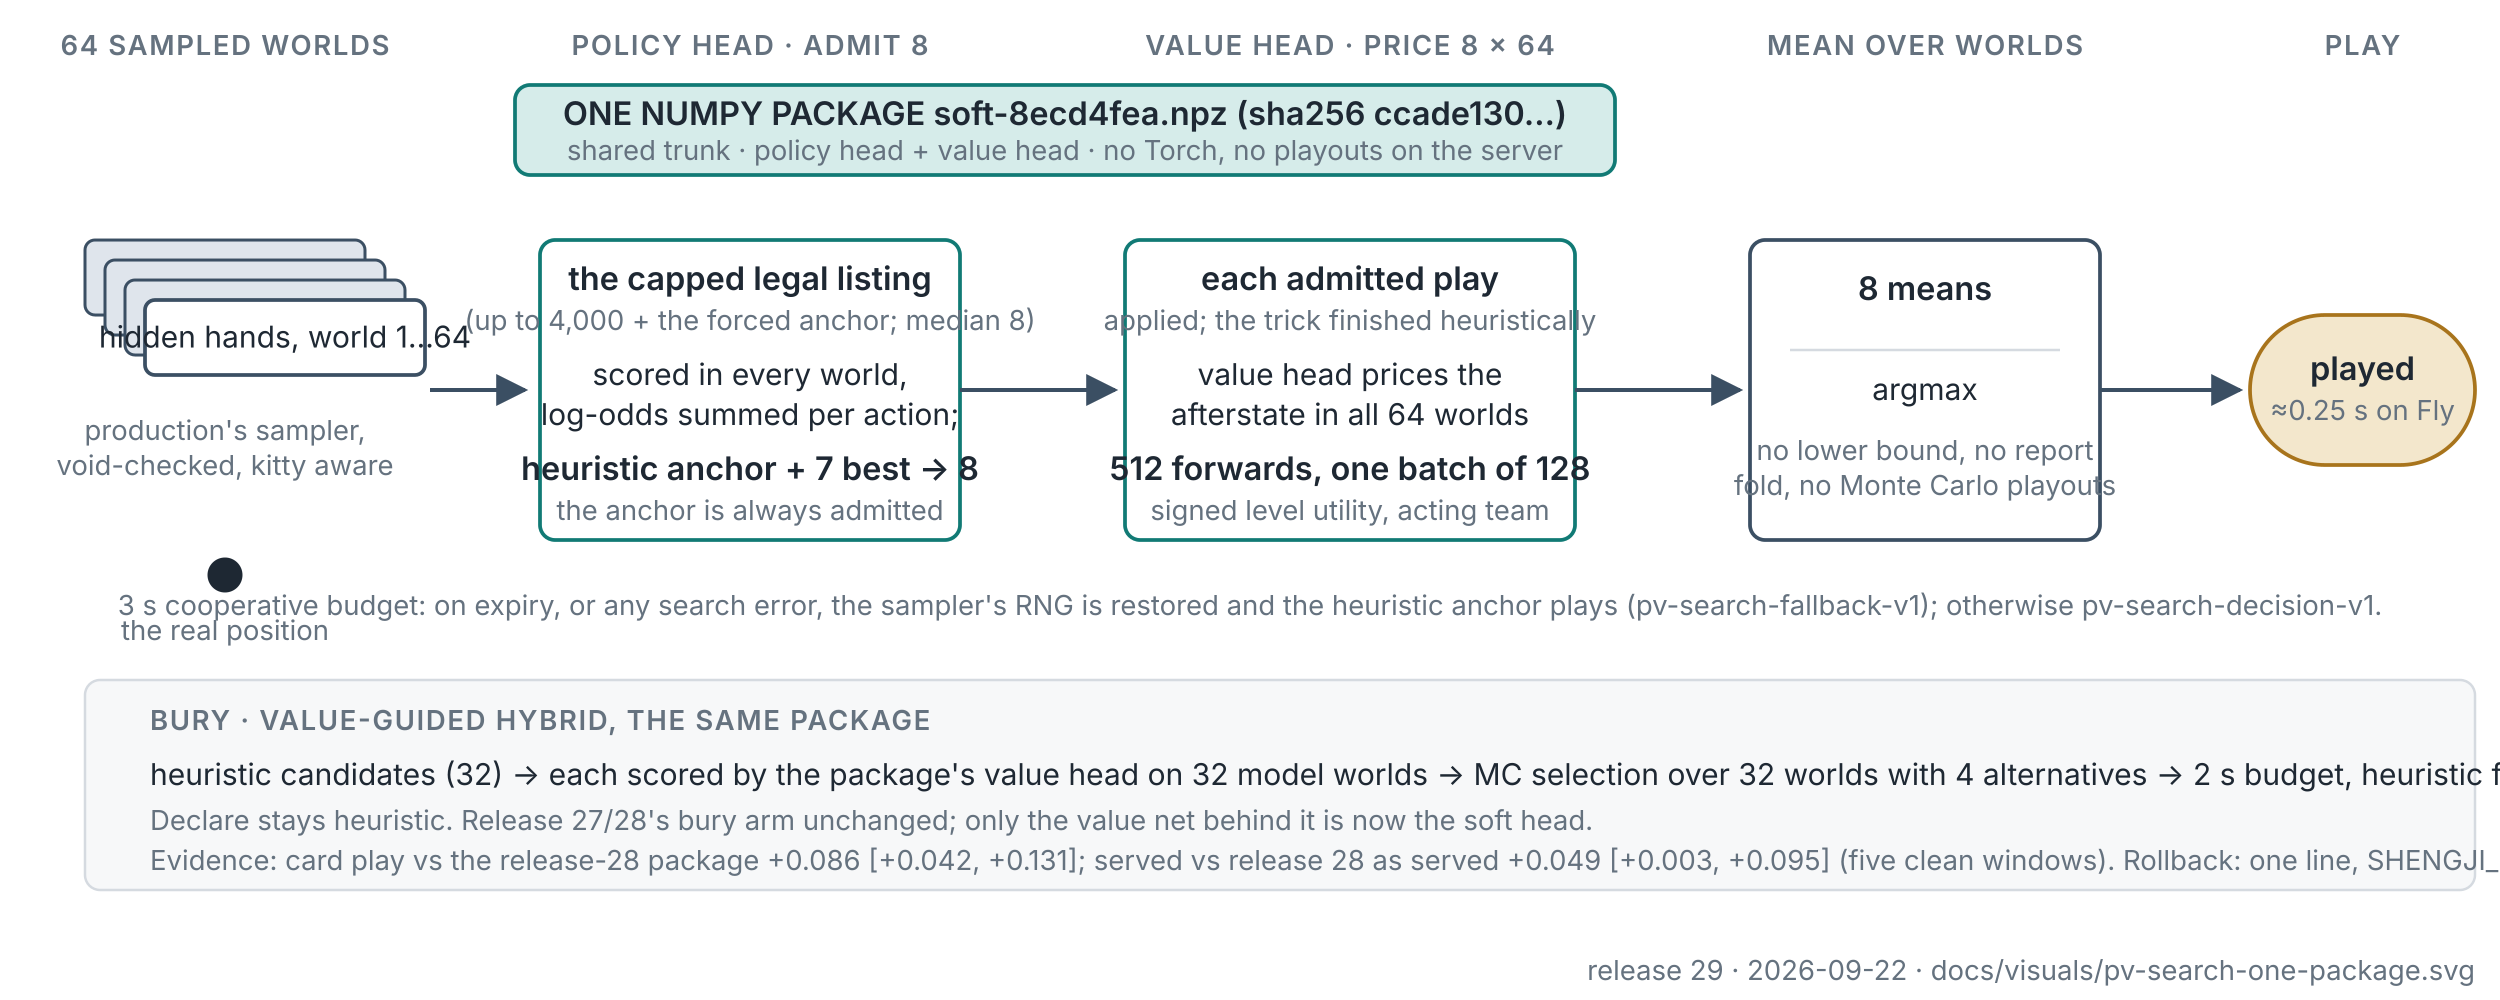
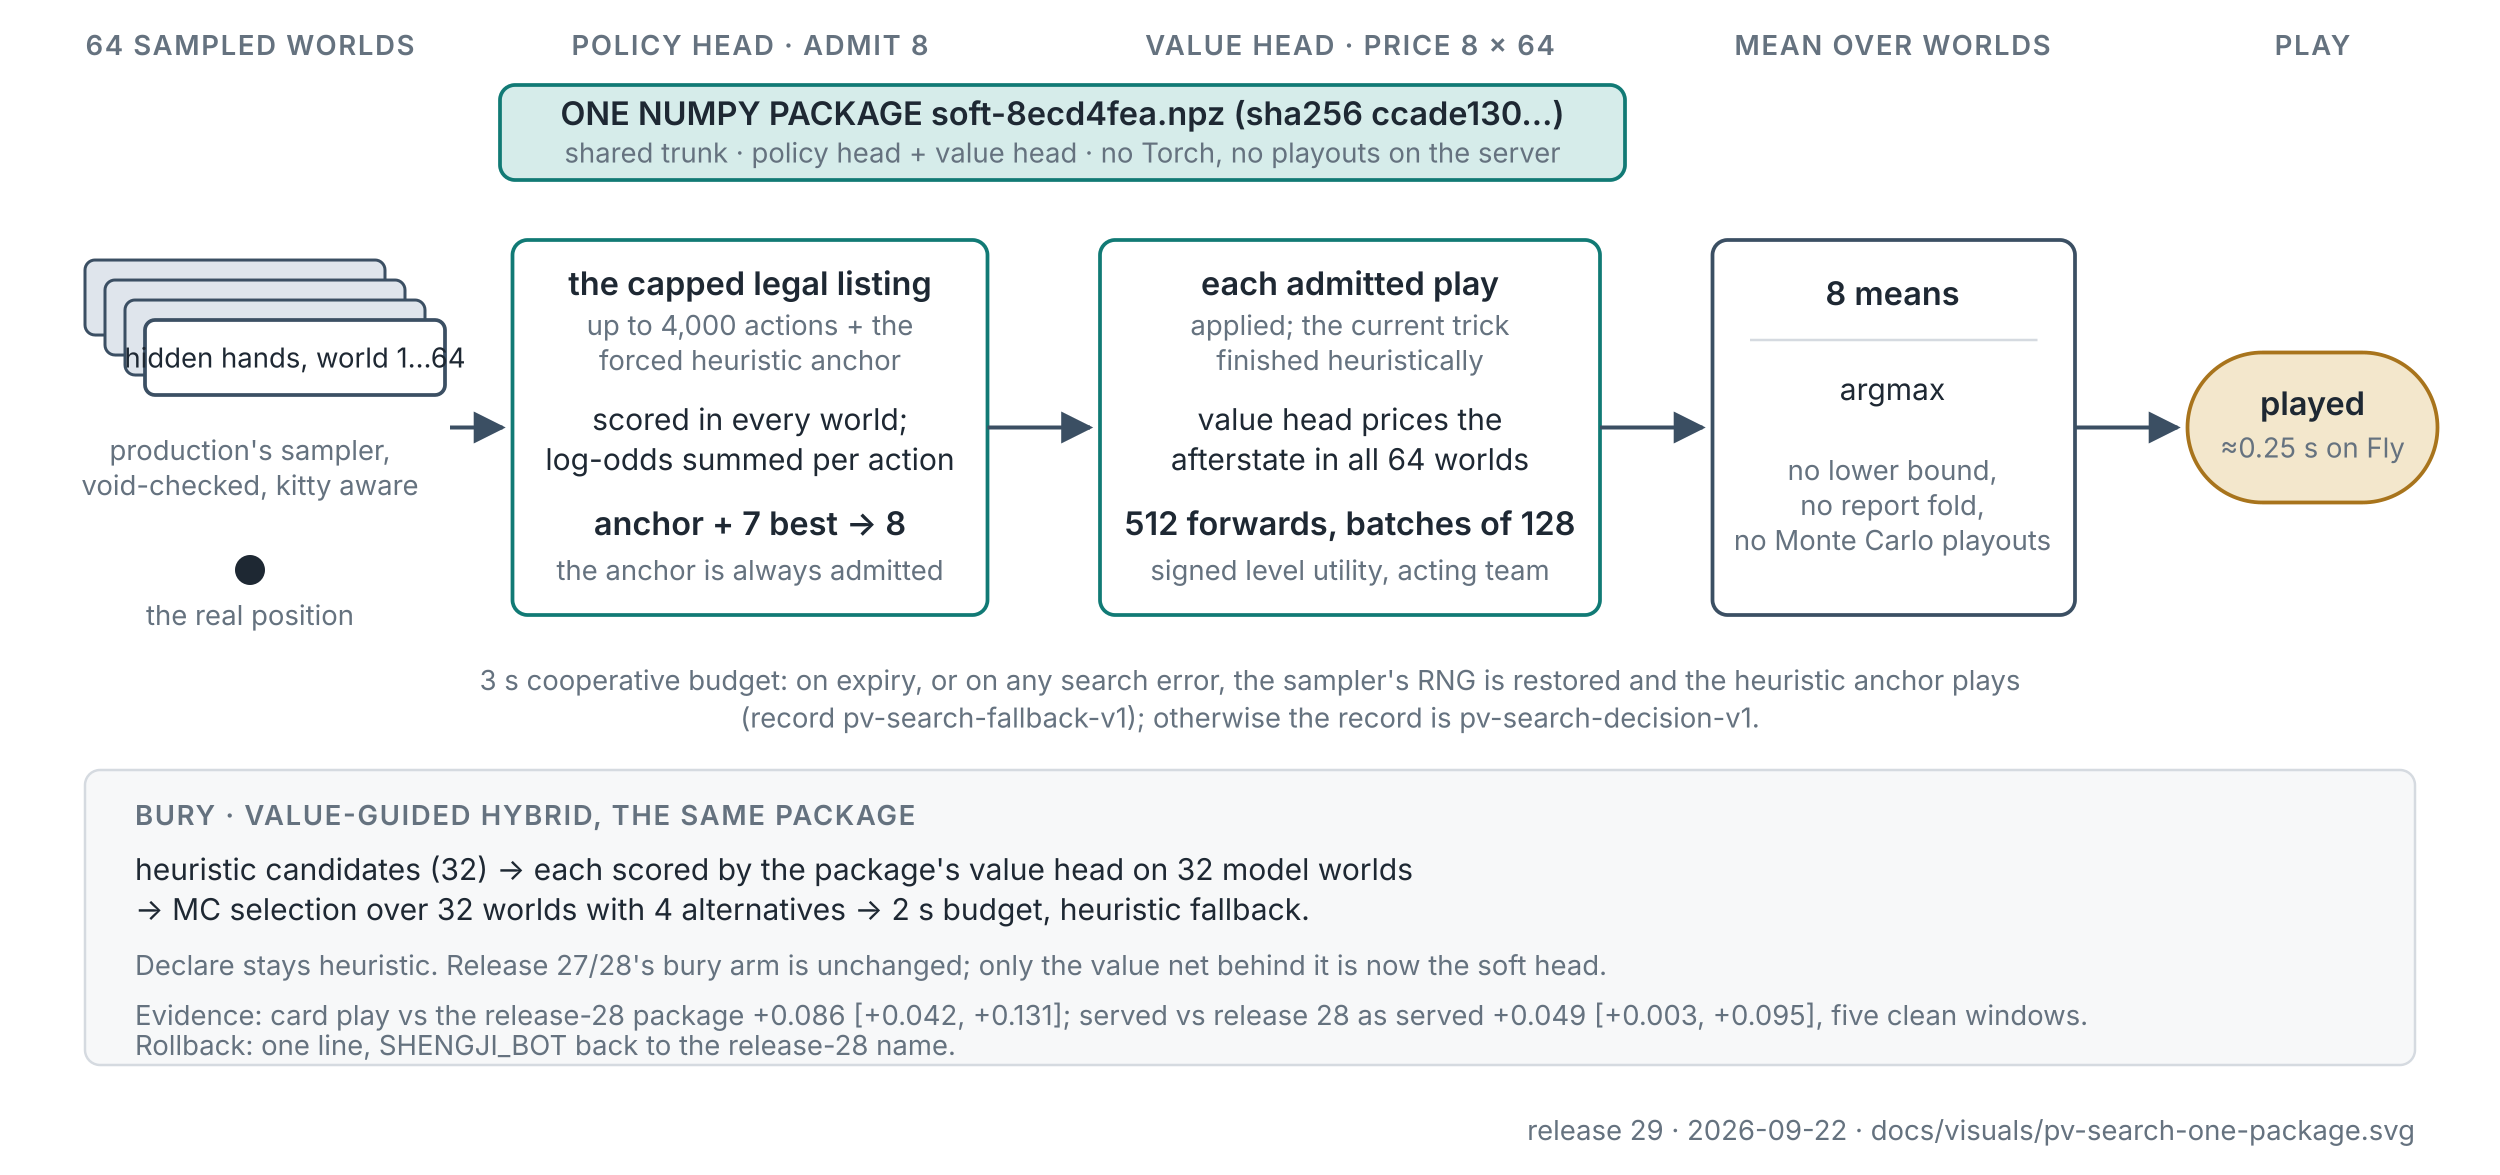
- <svg xmlns="http://www.w3.org/2000/svg" viewBox="0 0 1000 400" width="1000" height="400" role="img" aria-label="Release 29: one soft-head package is the whole play search; its policy head admits eight candidates over 64 sampled worlds, its value head prices each candidate's afterstate in every world, the highest mean plays; hybrid bury uses the same package.">
-   <rect x="0" y="0" width="1000" height="400" fill="#ffffff" />
-   <style>text{font-family:-apple-system,BlinkMacSystemFont,"Segoe UI",system-ui,sans-serif;font-size:12px;fill:#1e2833}.mono{font-family:ui-monospace,SFMono-Regular,Menlo,monospace;font-size:11px}.mut{fill:#65727f;font-size:11px}.hdr{font-size:11px;font-weight:600;letter-spacing:.06em;fill:#65727f}.big{font-size:13px;font-weight:600}</style>
+ <svg xmlns="http://www.w3.org/2000/svg" viewBox="0 0 1000 470" width="1000" height="470" role="img" aria-label="Release 29: one soft-head package is the whole play search; its policy head admits eight candidates over 64 sampled worlds, its value head prices each candidate's afterstate in every world, the highest mean plays; hybrid bury uses the same package.">
+   <rect x="0" y="0" width="1000" height="470" fill="#ffffff" />
+   <style>text{font-family:-apple-system,BlinkMacSystemFont,"Segoe UI",system-ui,sans-serif;font-size:12px;fill:#1e2833}.mut{fill:#65727f;font-size:11px}.hdr{font-size:11px;font-weight:600;letter-spacing:.06em;fill:#65727f}.big{font-size:13px;font-weight:600}.sm{font-size:11px}</style>
  <defs>
    <marker id="a" viewBox="0 0 10 10" refX="9" refY="5" markerWidth="8" markerHeight="8" orient="auto">
      <path d="M0,0 L10,5 L0,10 z" fill="#3b4f63" />
    </marker>
  </defs>
-   <text x="90" y="22" class="hdr" text-anchor="middle">64 SAMPLED WORLDS</text>
+   <text x="100" y="22" class="hdr" text-anchor="middle">64 SAMPLED WORLDS</text>
  <text x="300" y="22" class="hdr" text-anchor="middle">POLICY HEAD · ADMIT 8</text>
  <text x="540" y="22" class="hdr" text-anchor="middle">VALUE HEAD · PRICE 8 × 64</text>
-   <text x="770" y="22" class="hdr" text-anchor="middle">MEAN OVER WORLDS</text>
-   <text x="945" y="22" class="hdr" text-anchor="middle">PLAY</text>
-   <rect x="206" y="34" width="440" height="36" rx="6" fill="#d6ecea" stroke="#117a75" stroke-width="1.5" />
-   <text x="426" y="50" class="big" text-anchor="middle" fill="#117a75">ONE NUMPY PACKAGE  soft-8ecd4fea.npz  (sha256 ccade130…)</text>
-   <text x="426" y="64" class="mut" text-anchor="middle">shared trunk · policy head + value head · no Torch, no playouts on the server</text>
+   <text x="757" y="22" class="hdr" text-anchor="middle">MEAN OVER WORLDS</text>
+   <text x="925" y="22" class="hdr" text-anchor="middle">PLAY</text>
+   <rect x="200" y="34" width="450" height="38" rx="6" fill="#d6ecea" stroke="#117a75" stroke-width="1.5" />
+   <text x="425" y="50" class="big" text-anchor="middle" fill="#117a75">ONE NUMPY PACKAGE   soft-8ecd4fea.npz   (sha256 ccade130…)</text>
+   <text x="425" y="65" class="mut" text-anchor="middle">shared trunk · policy head + value head · no Torch, no playouts on the server</text>
  <g>
-     <rect x="34" y="96" width="112" height="30" rx="4" fill="#dfe5ec" stroke="#3b4f63" stroke-width="1.2" />
-     <rect x="42" y="104" width="112" height="30" rx="4" fill="#dfe5ec" stroke="#3b4f63" stroke-width="1.2" />
-     <rect x="50" y="112" width="112" height="30" rx="4" fill="#dfe5ec" stroke="#3b4f63" stroke-width="1.2" />
-     <rect x="58" y="120" width="112" height="30" rx="4" fill="#ffffff" stroke="#3b4f63" stroke-width="1.5" />
-     <text x="114" y="139" text-anchor="middle">hidden hands, world 1…64</text>
-     <text x="90" y="176" class="mut" text-anchor="middle">production's sampler,</text>
-     <text x="90" y="190" class="mut" text-anchor="middle">void-checked, kitty aware</text>
-     <circle cx="90" cy="230" r="7" fill="#1e2833" />
-     <text x="90" y="256" class="mut" text-anchor="middle">the real position</text>
+     <rect x="34" y="104" width="120" height="30" rx="4" fill="#dfe5ec" stroke="#3b4f63" stroke-width="1.2" />
+     <rect x="42" y="112" width="120" height="30" rx="4" fill="#dfe5ec" stroke="#3b4f63" stroke-width="1.2" />
+     <rect x="50" y="120" width="120" height="30" rx="4" fill="#dfe5ec" stroke="#3b4f63" stroke-width="1.2" />
+     <rect x="58" y="128" width="120" height="30" rx="4" fill="#ffffff" stroke="#3b4f63" stroke-width="1.5" />
+     <text x="118" y="147" class="sm" text-anchor="middle">hidden hands, world 1…64</text>
+     <text x="100" y="184" class="mut" text-anchor="middle">production's sampler,</text>
+     <text x="100" y="198" class="mut" text-anchor="middle">void-checked, kitty aware</text>
+     <circle cx="100" cy="228" r="6" fill="#1e2833" />
+     <text x="100" y="250" class="mut" text-anchor="middle">the real position</text>
  </g>
  <g>
-     <rect x="216" y="96" width="168" height="120" rx="6" fill="#ffffff" stroke="#117a75" stroke-width="1.5" />
-     <text x="300" y="116" text-anchor="middle" class="big">the capped legal listing</text>
-     <text x="300" y="132" text-anchor="middle" class="mut">(up to 4,000 + the forced anchor; median 8)</text>
-     <text x="300" y="154" text-anchor="middle">scored in every world,</text>
-     <text x="300" y="170" text-anchor="middle">log-odds summed per action;</text>
-     <text x="300" y="192" text-anchor="middle" class="big">heuristic anchor + 7 best → 8</text>
-     <text x="300" y="208" text-anchor="middle" class="mut">the anchor is always admitted</text>
+     <rect x="205" y="96" width="190" height="150" rx="6" fill="#ffffff" stroke="#117a75" stroke-width="1.5" />
+     <text x="300" y="118" text-anchor="middle" class="big">the capped legal listing</text>
+     <text x="300" y="134" text-anchor="middle" class="mut">up to 4,000 actions + the</text>
+     <text x="300" y="148" text-anchor="middle" class="mut">forced heuristic anchor</text>
+     <text x="300" y="172" text-anchor="middle">scored in every world;</text>
+     <text x="300" y="188" text-anchor="middle">log-odds summed per action</text>
+     <text x="300" y="214" text-anchor="middle" class="big">anchor + 7 best → 8</text>
+     <text x="300" y="232" text-anchor="middle" class="mut">the anchor is always admitted</text>
  </g>
  <g>
-     <rect x="450" y="96" width="180" height="120" rx="6" fill="#ffffff" stroke="#117a75" stroke-width="1.5" />
-     <text x="540" y="116" text-anchor="middle" class="big">each admitted play</text>
-     <text x="540" y="132" text-anchor="middle" class="mut">applied; the trick finished heuristically</text>
-     <text x="540" y="154" text-anchor="middle">value head prices the</text>
-     <text x="540" y="170" text-anchor="middle">afterstate in all 64 worlds</text>
-     <text x="540" y="192" text-anchor="middle" class="big">512 forwards, one batch of 128</text>
-     <text x="540" y="208" text-anchor="middle" class="mut">signed level utility, acting team</text>
+     <rect x="440" y="96" width="200" height="150" rx="6" fill="#ffffff" stroke="#117a75" stroke-width="1.5" />
+     <text x="540" y="118" text-anchor="middle" class="big">each admitted play</text>
+     <text x="540" y="134" text-anchor="middle" class="mut">applied; the current trick</text>
+     <text x="540" y="148" text-anchor="middle" class="mut">finished heuristically</text>
+     <text x="540" y="172" text-anchor="middle">value head prices the</text>
+     <text x="540" y="188" text-anchor="middle">afterstate in all 64 worlds</text>
+     <text x="540" y="214" text-anchor="middle" class="big">512 forwards, batches of 128</text>
+     <text x="540" y="232" text-anchor="middle" class="mut">signed level utility, acting team</text>
  </g>
  <g>
-     <rect x="700" y="96" width="140" height="120" rx="6" fill="#ffffff" stroke="#3b4f63" stroke-width="1.5" />
-     <text x="770" y="120" text-anchor="middle" class="big">8 means</text>
-     <line x1="716" y1="140" x2="824" y2="140" stroke="#d5dae0" />
-     <text x="770" y="160" text-anchor="middle">argmax</text>
-     <text x="770" y="184" text-anchor="middle" class="mut">no lower bound, no report</text>
-     <text x="770" y="198" text-anchor="middle" class="mut">fold, no Monte Carlo playouts</text>
+     <rect x="685" y="96" width="145" height="150" rx="6" fill="#ffffff" stroke="#3b4f63" stroke-width="1.5" />
+     <text x="757" y="122" text-anchor="middle" class="big">8 means</text>
+     <line x1="700" y1="136" x2="815" y2="136" stroke="#d5dae0" />
+     <text x="757" y="160" text-anchor="middle">argmax</text>
+     <text x="757" y="192" text-anchor="middle" class="mut">no lower bound,</text>
+     <text x="757" y="206" text-anchor="middle" class="mut">no report fold,</text>
+     <text x="757" y="220" text-anchor="middle" class="mut">no Monte Carlo playouts</text>
  </g>
  <g>
-     <rect x="900" y="126" width="90" height="60" rx="30" fill="#f3e7cc" stroke="#a8741c" stroke-width="1.5" />
-     <text x="945" y="152" text-anchor="middle" class="big">played</text>
-     <text x="945" y="168" text-anchor="middle" class="mut">≈0.25 s on Fly</text>
+     <rect x="875" y="141" width="100" height="60" rx="30" fill="#f3e7cc" stroke="#a8741c" stroke-width="1.5" />
+     <text x="925" y="166" text-anchor="middle" class="big">played</text>
+     <text x="925" y="183" text-anchor="middle" class="mut">≈0.25 s on Fly</text>
  </g>
-   <line x1="172" y1="156" x2="210" y2="156" stroke="#3b4f63" stroke-width="1.6" marker-end="url(#a)" />
-   <line x1="384" y1="156" x2="446" y2="156" stroke="#3b4f63" stroke-width="1.6" marker-end="url(#a)" />
-   <line x1="630" y1="156" x2="696" y2="156" stroke="#3b4f63" stroke-width="1.6" marker-end="url(#a)" />
-   <line x1="840" y1="156" x2="896" y2="156" stroke="#3b4f63" stroke-width="1.6" marker-end="url(#a)" />
-   <text x="500" y="246" class="mut" text-anchor="middle">3 s cooperative budget: on expiry, or any search error, the sampler's RNG is restored and the heuristic anchor plays (pv-search-fallback-v1); otherwise pv-search-decision-v1.</text>
-   <rect x="34" y="272" width="956" height="84" rx="6" fill="#f7f8f9" stroke="#d5dae0" />
-   <text x="60" y="292" class="hdr">BURY · VALUE-GUIDED HYBRID, THE SAME PACKAGE</text>
-   <text x="60" y="314">heuristic candidates (32) → each scored by the package's value head on 32 model worlds → MC selection over 32 worlds with 4 alternatives → 2 s budget, heuristic fallback.</text>
-   <text x="60" y="332" class="mut">Declare stays heuristic. Release 27/28's bury arm unchanged; only the value net behind it is now the soft head.</text>
-   <text x="60" y="348" class="mut">Evidence: card play vs the release-28 package +0.086 [+0.042, +0.131]; served vs release 28 as served +0.049 [+0.003, +0.095] (five clean windows). Rollback: one line, SHENGJI_BOT back to the release-28 name.</text>
-   <text x="990" y="392" class="mut" text-anchor="end">release 29 · 2026-09-22 · docs/visuals/pv-search-one-package.svg</text>
+   <line x1="180" y1="171" x2="201" y2="171" stroke="#3b4f63" stroke-width="1.6" marker-end="url(#a)" />
+   <line x1="395" y1="171" x2="436" y2="171" stroke="#3b4f63" stroke-width="1.6" marker-end="url(#a)" />
+   <line x1="640" y1="171" x2="681" y2="171" stroke="#3b4f63" stroke-width="1.6" marker-end="url(#a)" />
+   <line x1="830" y1="171" x2="871" y2="171" stroke="#3b4f63" stroke-width="1.6" marker-end="url(#a)" />
+   <text x="500" y="276" class="mut" text-anchor="middle">3 s cooperative budget: on expiry, or on any search error, the sampler's RNG is restored and the heuristic anchor plays</text>
+   <text x="500" y="291" class="mut" text-anchor="middle">(record pv-search-fallback-v1); otherwise the record is pv-search-decision-v1.</text>
+   <rect x="34" y="308" width="932" height="118" rx="6" fill="#f7f8f9" stroke="#d5dae0" />
+   <text x="54" y="330" class="hdr">BURY · VALUE-GUIDED HYBRID, THE SAME PACKAGE</text>
+   <text x="54" y="352">heuristic candidates (32) → each scored by the package's value head on 32 model worlds</text>
+   <text x="54" y="368">→ MC selection over 32 worlds with 4 alternatives → 2 s budget, heuristic fallback.</text>
+   <text x="54" y="390" class="mut">Declare stays heuristic. Release 27/28's bury arm is unchanged; only the value net behind it is now the soft head.</text>
+   <text x="54" y="410" class="mut">Evidence: card play vs the release-28 package +0.086 [+0.042, +0.131]; served vs release 28 as served +0.049 [+0.003, +0.095], five clean windows.</text>
+   <text x="54" y="422" class="mut">Rollback: one line, SHENGJI_BOT back to the release-28 name.</text>
+   <text x="966" y="456" class="mut" text-anchor="end">release 29 · 2026-09-22 · docs/visuals/pv-search-one-package.svg</text>
</svg>
